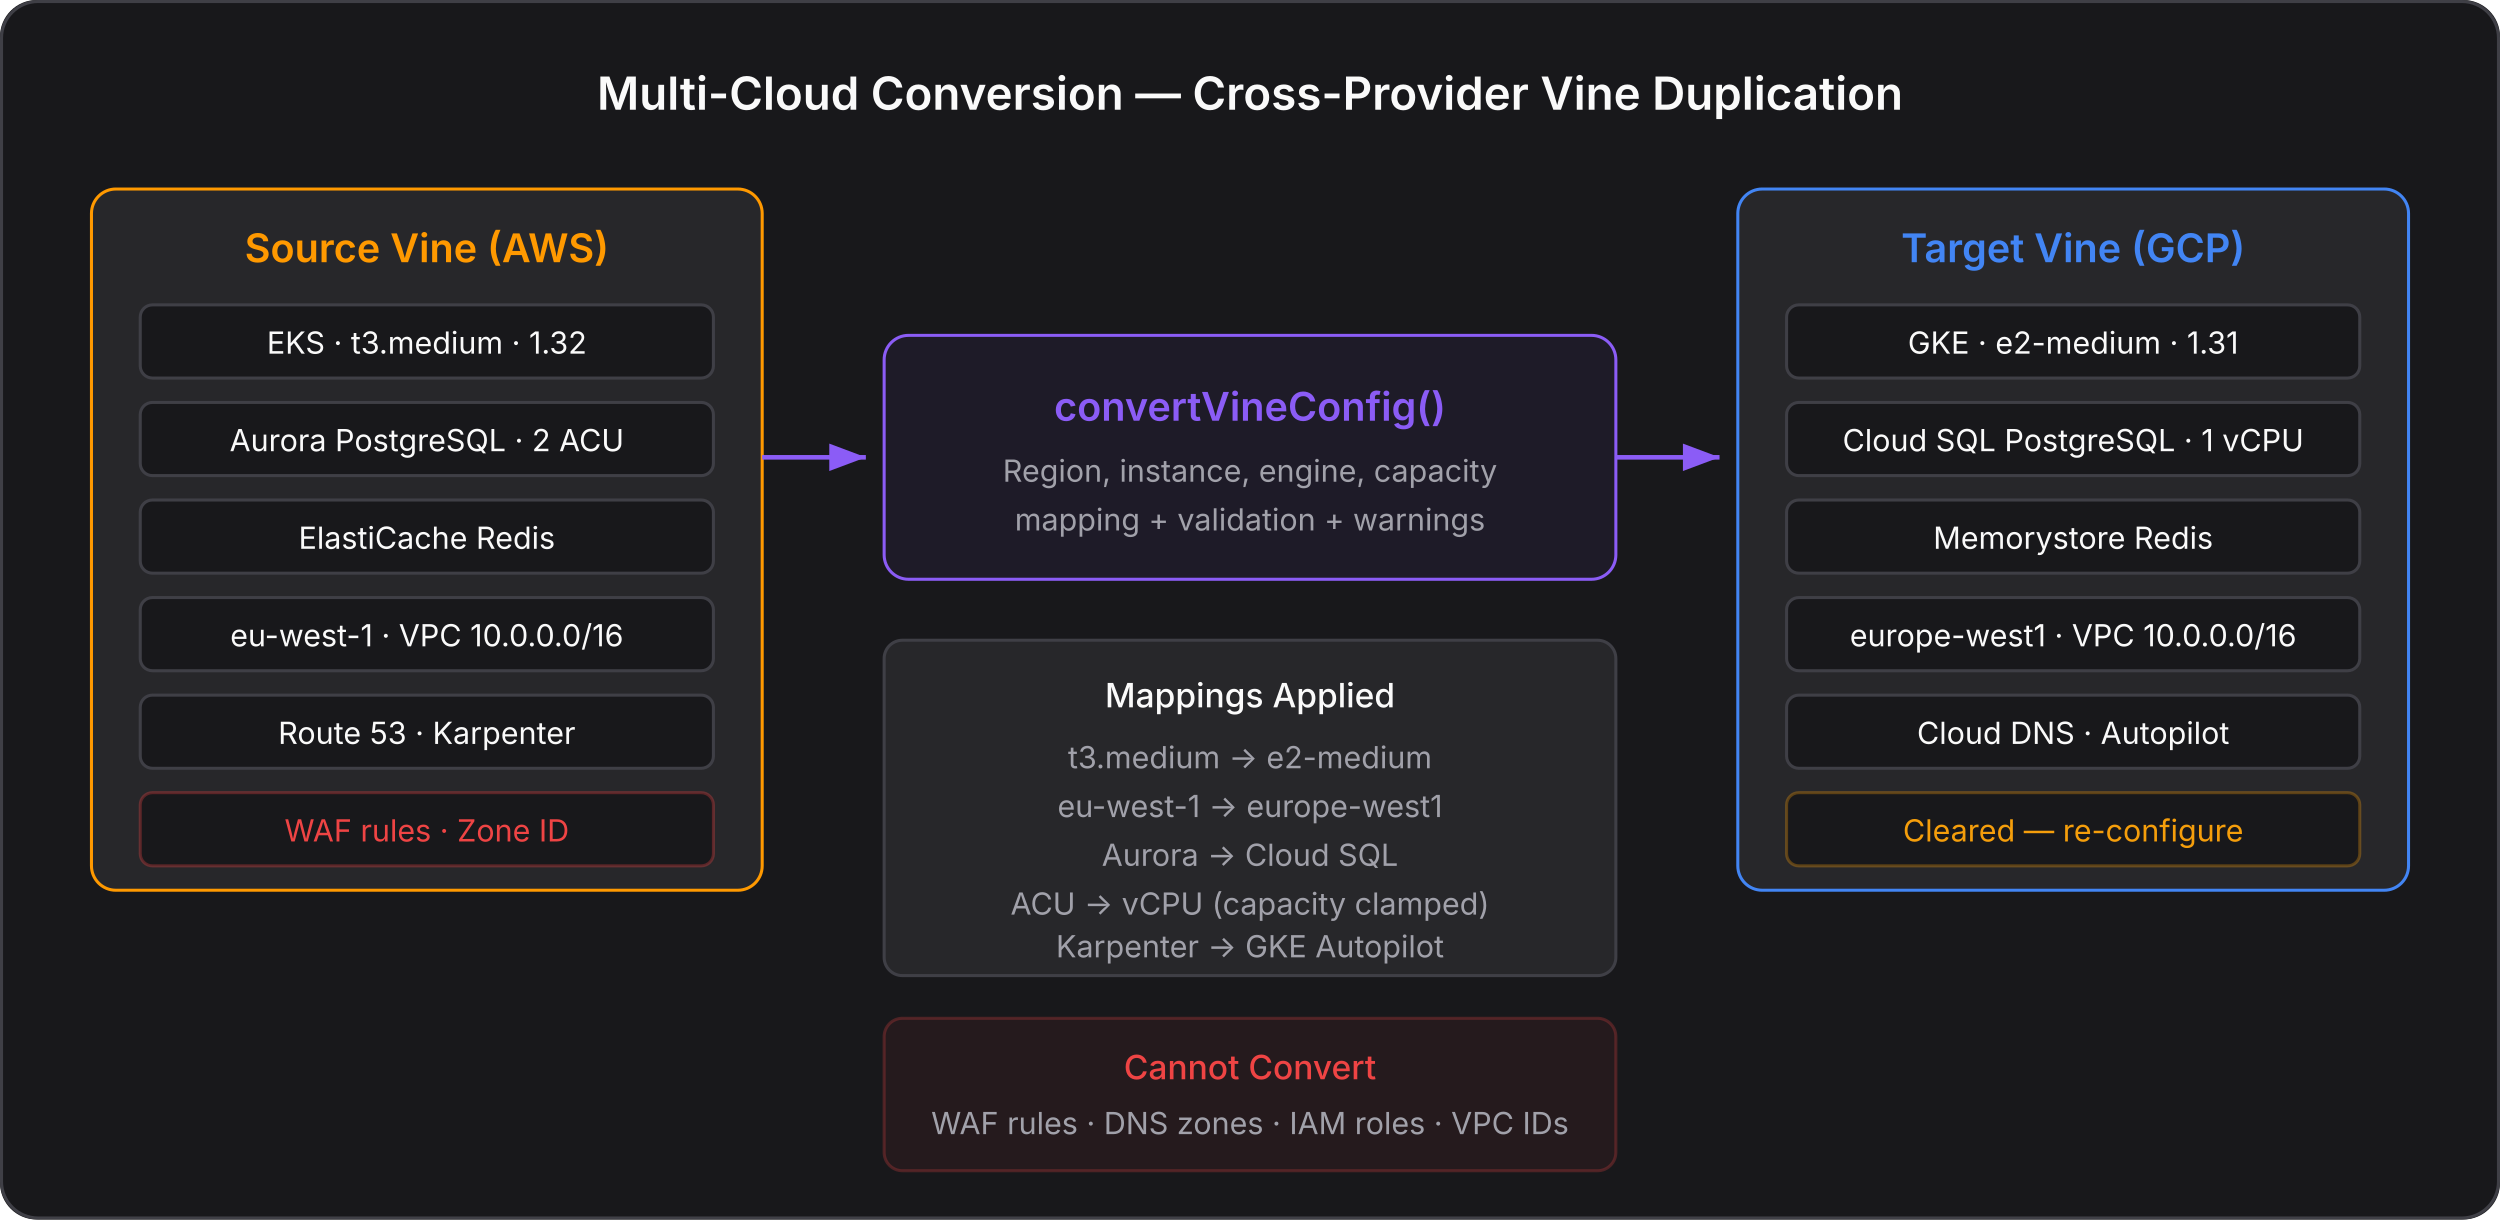
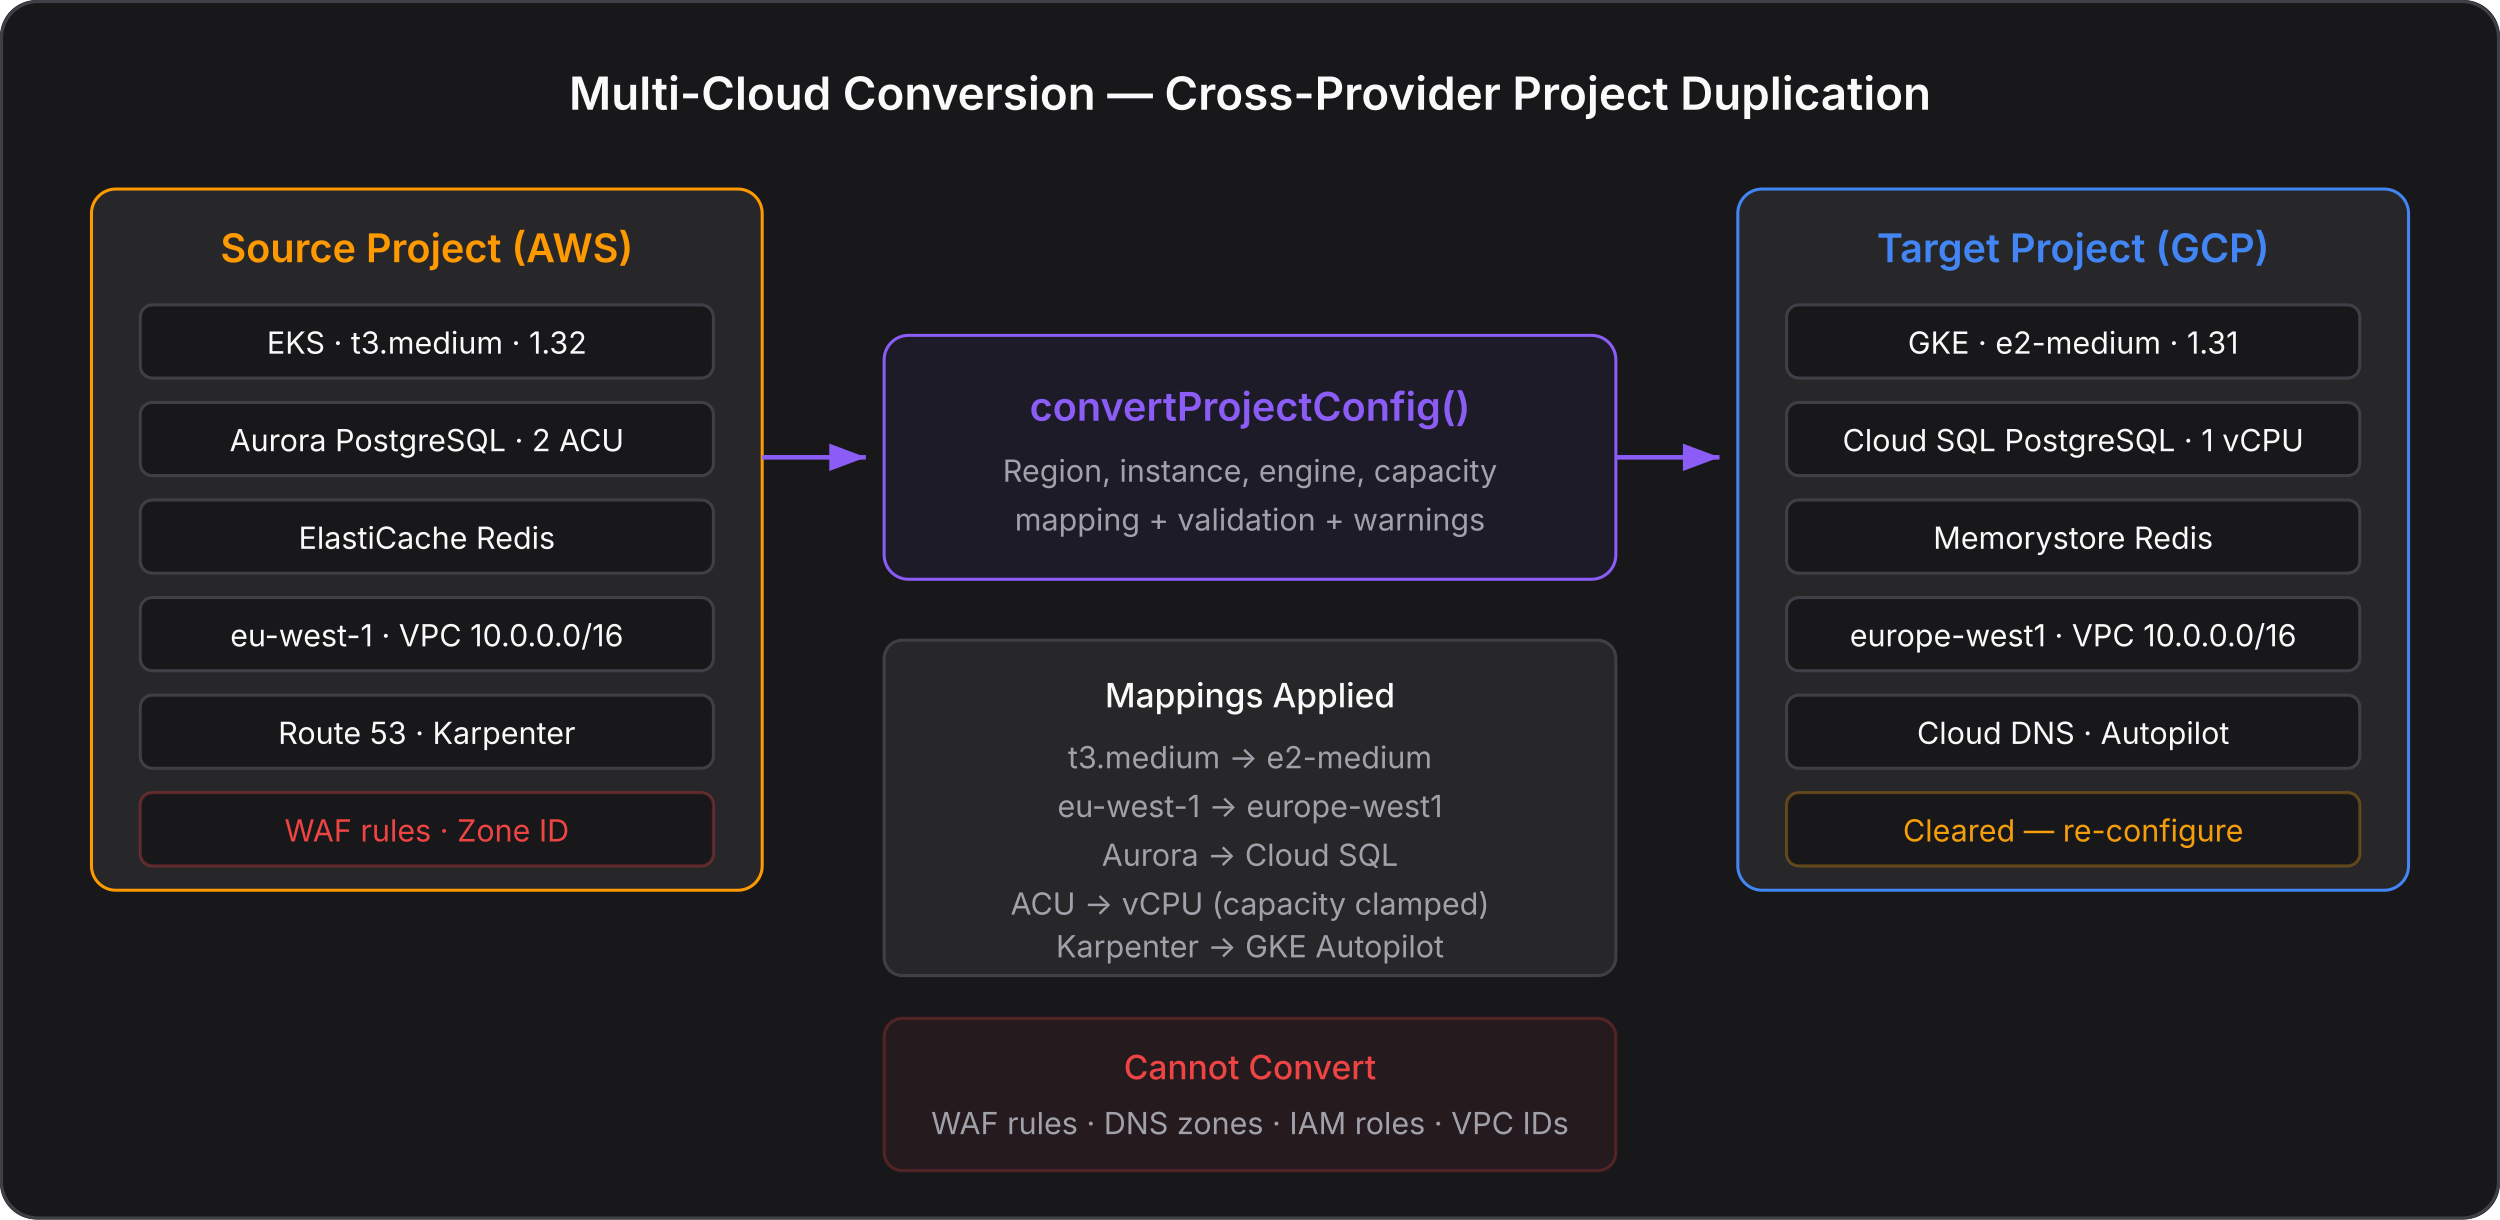
<svg xmlns="http://www.w3.org/2000/svg" viewBox="0 0 820 400" width="100%" fill="none">
  <defs>
    <marker id="arrow" markerWidth="8" markerHeight="6" refX="8" refY="3" orient="auto">
      <path d="M0,0 L8,3 L0,6" fill="#52525B" />
    </marker>
    <marker id="arrow-accent" markerWidth="8" markerHeight="6" refX="8" refY="3" orient="auto">
      <path d="M0,0 L8,3 L0,6" fill="#8B5CF6" />
    </marker>
  </defs>
  <rect width="820" height="400" rx="12" fill="#18181B" />
  <rect x="0.5" y="0.5" width="819" height="399" rx="12" fill="none" stroke="#3F3F46" />
-   <text x="410" y="36" text-anchor="middle" font-family="Inter, system-ui, sans-serif" font-size="15" font-weight="600" fill="#FAFAFA">Multi-Cloud Conversion — Cross-Provider Vine Duplication</text>
+   <text x="410" y="36" text-anchor="middle" font-family="Inter, system-ui, sans-serif" font-size="15" font-weight="600" fill="#FAFAFA">Multi-Cloud Conversion — Cross-Provider Project Duplication</text>
  <rect x="30" y="62" width="220" height="230" rx="8" fill="#27272A" stroke="#FF9900" />
-   <text x="140" y="86" text-anchor="middle" font-family="Inter, system-ui, sans-serif" font-size="13" font-weight="600" fill="#FF9900">Source Vine (AWS)</text>
+   <text x="140" y="86" text-anchor="middle" font-family="Inter, system-ui, sans-serif" font-size="13" font-weight="600" fill="#FF9900">Source Project (AWS)</text>
  <rect x="46" y="100" width="188" height="24" rx="4" fill="#18181B" stroke="#3F3F46" />
  <text x="140" y="116" text-anchor="middle" font-family="Inter, system-ui, sans-serif" font-size="10" fill="#FAFAFA">EKS · t3.medium · 1.32</text>
  <rect x="46" y="132" width="188" height="24" rx="4" fill="#18181B" stroke="#3F3F46" />
  <text x="140" y="148" text-anchor="middle" font-family="Inter, system-ui, sans-serif" font-size="10" fill="#FAFAFA">Aurora PostgreSQL · 2 ACU</text>
  <rect x="46" y="164" width="188" height="24" rx="4" fill="#18181B" stroke="#3F3F46" />
  <text x="140" y="180" text-anchor="middle" font-family="Inter, system-ui, sans-serif" font-size="10" fill="#FAFAFA">ElastiCache Redis</text>
  <rect x="46" y="196" width="188" height="24" rx="4" fill="#18181B" stroke="#3F3F46" />
  <text x="140" y="212" text-anchor="middle" font-family="Inter, system-ui, sans-serif" font-size="10" fill="#FAFAFA">eu-west-1 · VPC 10.0.0.0/16</text>
  <rect x="46" y="228" width="188" height="24" rx="4" fill="#18181B" stroke="#3F3F46" />
  <text x="140" y="244" text-anchor="middle" font-family="Inter, system-ui, sans-serif" font-size="10" fill="#FAFAFA">Route 53 · Karpenter</text>
  <rect x="46" y="260" width="188" height="24" rx="4" fill="#18181B" stroke="#EF444450" />
  <text x="140" y="276" text-anchor="middle" font-family="Inter, system-ui, sans-serif" font-size="10" fill="#EF4444">WAF rules · Zone ID</text>
  <rect x="290" y="110" width="240" height="80" rx="8" fill="#8B5CF610" stroke="#8B5CF6" />
-   <text x="410" y="138" text-anchor="middle" font-family="Inter, system-ui, sans-serif" font-size="13" font-weight="600" fill="#8B5CF6">convertVineConfig()</text>
+   <text x="410" y="138" text-anchor="middle" font-family="Inter, system-ui, sans-serif" font-size="13" font-weight="600" fill="#8B5CF6">convertProjectConfig()</text>
  <text x="410" y="158" text-anchor="middle" font-family="Inter, system-ui, sans-serif" font-size="10" fill="#A1A1AA">Region, instance, engine, capacity</text>
  <text x="410" y="174" text-anchor="middle" font-family="Inter, system-ui, sans-serif" font-size="10" fill="#A1A1AA">mapping + validation + warnings</text>
  <line x1="250" y1="150" x2="284" y2="150" stroke="#8B5CF6" stroke-width="1.5" marker-end="url(#arrow-accent)" />
  <line x1="530" y1="150" x2="564" y2="150" stroke="#8B5CF6" stroke-width="1.5" marker-end="url(#arrow-accent)" />
  <rect x="570" y="62" width="220" height="230" rx="8" fill="#27272A" stroke="#4285F4" />
-   <text x="680" y="86" text-anchor="middle" font-family="Inter, system-ui, sans-serif" font-size="13" font-weight="600" fill="#4285F4">Target Vine (GCP)</text>
+   <text x="680" y="86" text-anchor="middle" font-family="Inter, system-ui, sans-serif" font-size="13" font-weight="600" fill="#4285F4">Target Project (GCP)</text>
  <rect x="586" y="100" width="188" height="24" rx="4" fill="#18181B" stroke="#3F3F46" />
  <text x="680" y="116" text-anchor="middle" font-family="Inter, system-ui, sans-serif" font-size="10" fill="#FAFAFA">GKE · e2-medium · 1.31</text>
  <rect x="586" y="132" width="188" height="24" rx="4" fill="#18181B" stroke="#3F3F46" />
  <text x="680" y="148" text-anchor="middle" font-family="Inter, system-ui, sans-serif" font-size="10" fill="#FAFAFA">Cloud SQL PostgreSQL · 1 vCPU</text>
  <rect x="586" y="164" width="188" height="24" rx="4" fill="#18181B" stroke="#3F3F46" />
  <text x="680" y="180" text-anchor="middle" font-family="Inter, system-ui, sans-serif" font-size="10" fill="#FAFAFA">Memorystore Redis</text>
  <rect x="586" y="196" width="188" height="24" rx="4" fill="#18181B" stroke="#3F3F46" />
  <text x="680" y="212" text-anchor="middle" font-family="Inter, system-ui, sans-serif" font-size="10" fill="#FAFAFA">europe-west1 · VPC 10.0.0.0/16</text>
  <rect x="586" y="228" width="188" height="24" rx="4" fill="#18181B" stroke="#3F3F46" />
  <text x="680" y="244" text-anchor="middle" font-family="Inter, system-ui, sans-serif" font-size="10" fill="#FAFAFA">Cloud DNS · Autopilot</text>
  <rect x="586" y="260" width="188" height="24" rx="4" fill="#18181B" stroke="#F59E0B50" />
  <text x="680" y="276" text-anchor="middle" font-family="Inter, system-ui, sans-serif" font-size="10" fill="#F59E0B">Cleared — re-configure</text>
  <rect x="290" y="210" width="240" height="110" rx="6" fill="#27272A" stroke="#3F3F46" />
  <text x="410" y="232" text-anchor="middle" font-family="Inter, system-ui, sans-serif" font-size="11" font-weight="500" fill="#FAFAFA">Mappings Applied</text>
  <text x="410" y="252" text-anchor="middle" font-family="Inter, system-ui, sans-serif" font-size="10" fill="#A1A1AA">t3.medium → e2-medium</text>
  <text x="410" y="268" text-anchor="middle" font-family="Inter, system-ui, sans-serif" font-size="10" fill="#A1A1AA">eu-west-1 → europe-west1</text>
  <text x="410" y="284" text-anchor="middle" font-family="Inter, system-ui, sans-serif" font-size="10" fill="#A1A1AA">Aurora → Cloud SQL</text>
  <text x="410" y="300" text-anchor="middle" font-family="Inter, system-ui, sans-serif" font-size="10" fill="#A1A1AA">ACU → vCPU (capacity clamped)</text>
  <text x="410" y="314" text-anchor="middle" font-family="Inter, system-ui, sans-serif" font-size="10" fill="#A1A1AA">Karpenter → GKE Autopilot</text>
  <rect x="290" y="334" width="240" height="50" rx="6" fill="#EF444410" stroke="#EF444440" />
  <text x="410" y="354" text-anchor="middle" font-family="Inter, system-ui, sans-serif" font-size="11" font-weight="500" fill="#EF4444">Cannot Convert</text>
  <text x="410" y="372" text-anchor="middle" font-family="Inter, system-ui, sans-serif" font-size="10" fill="#A1A1AA">WAF rules · DNS zones · IAM roles · VPC IDs</text>
</svg>
